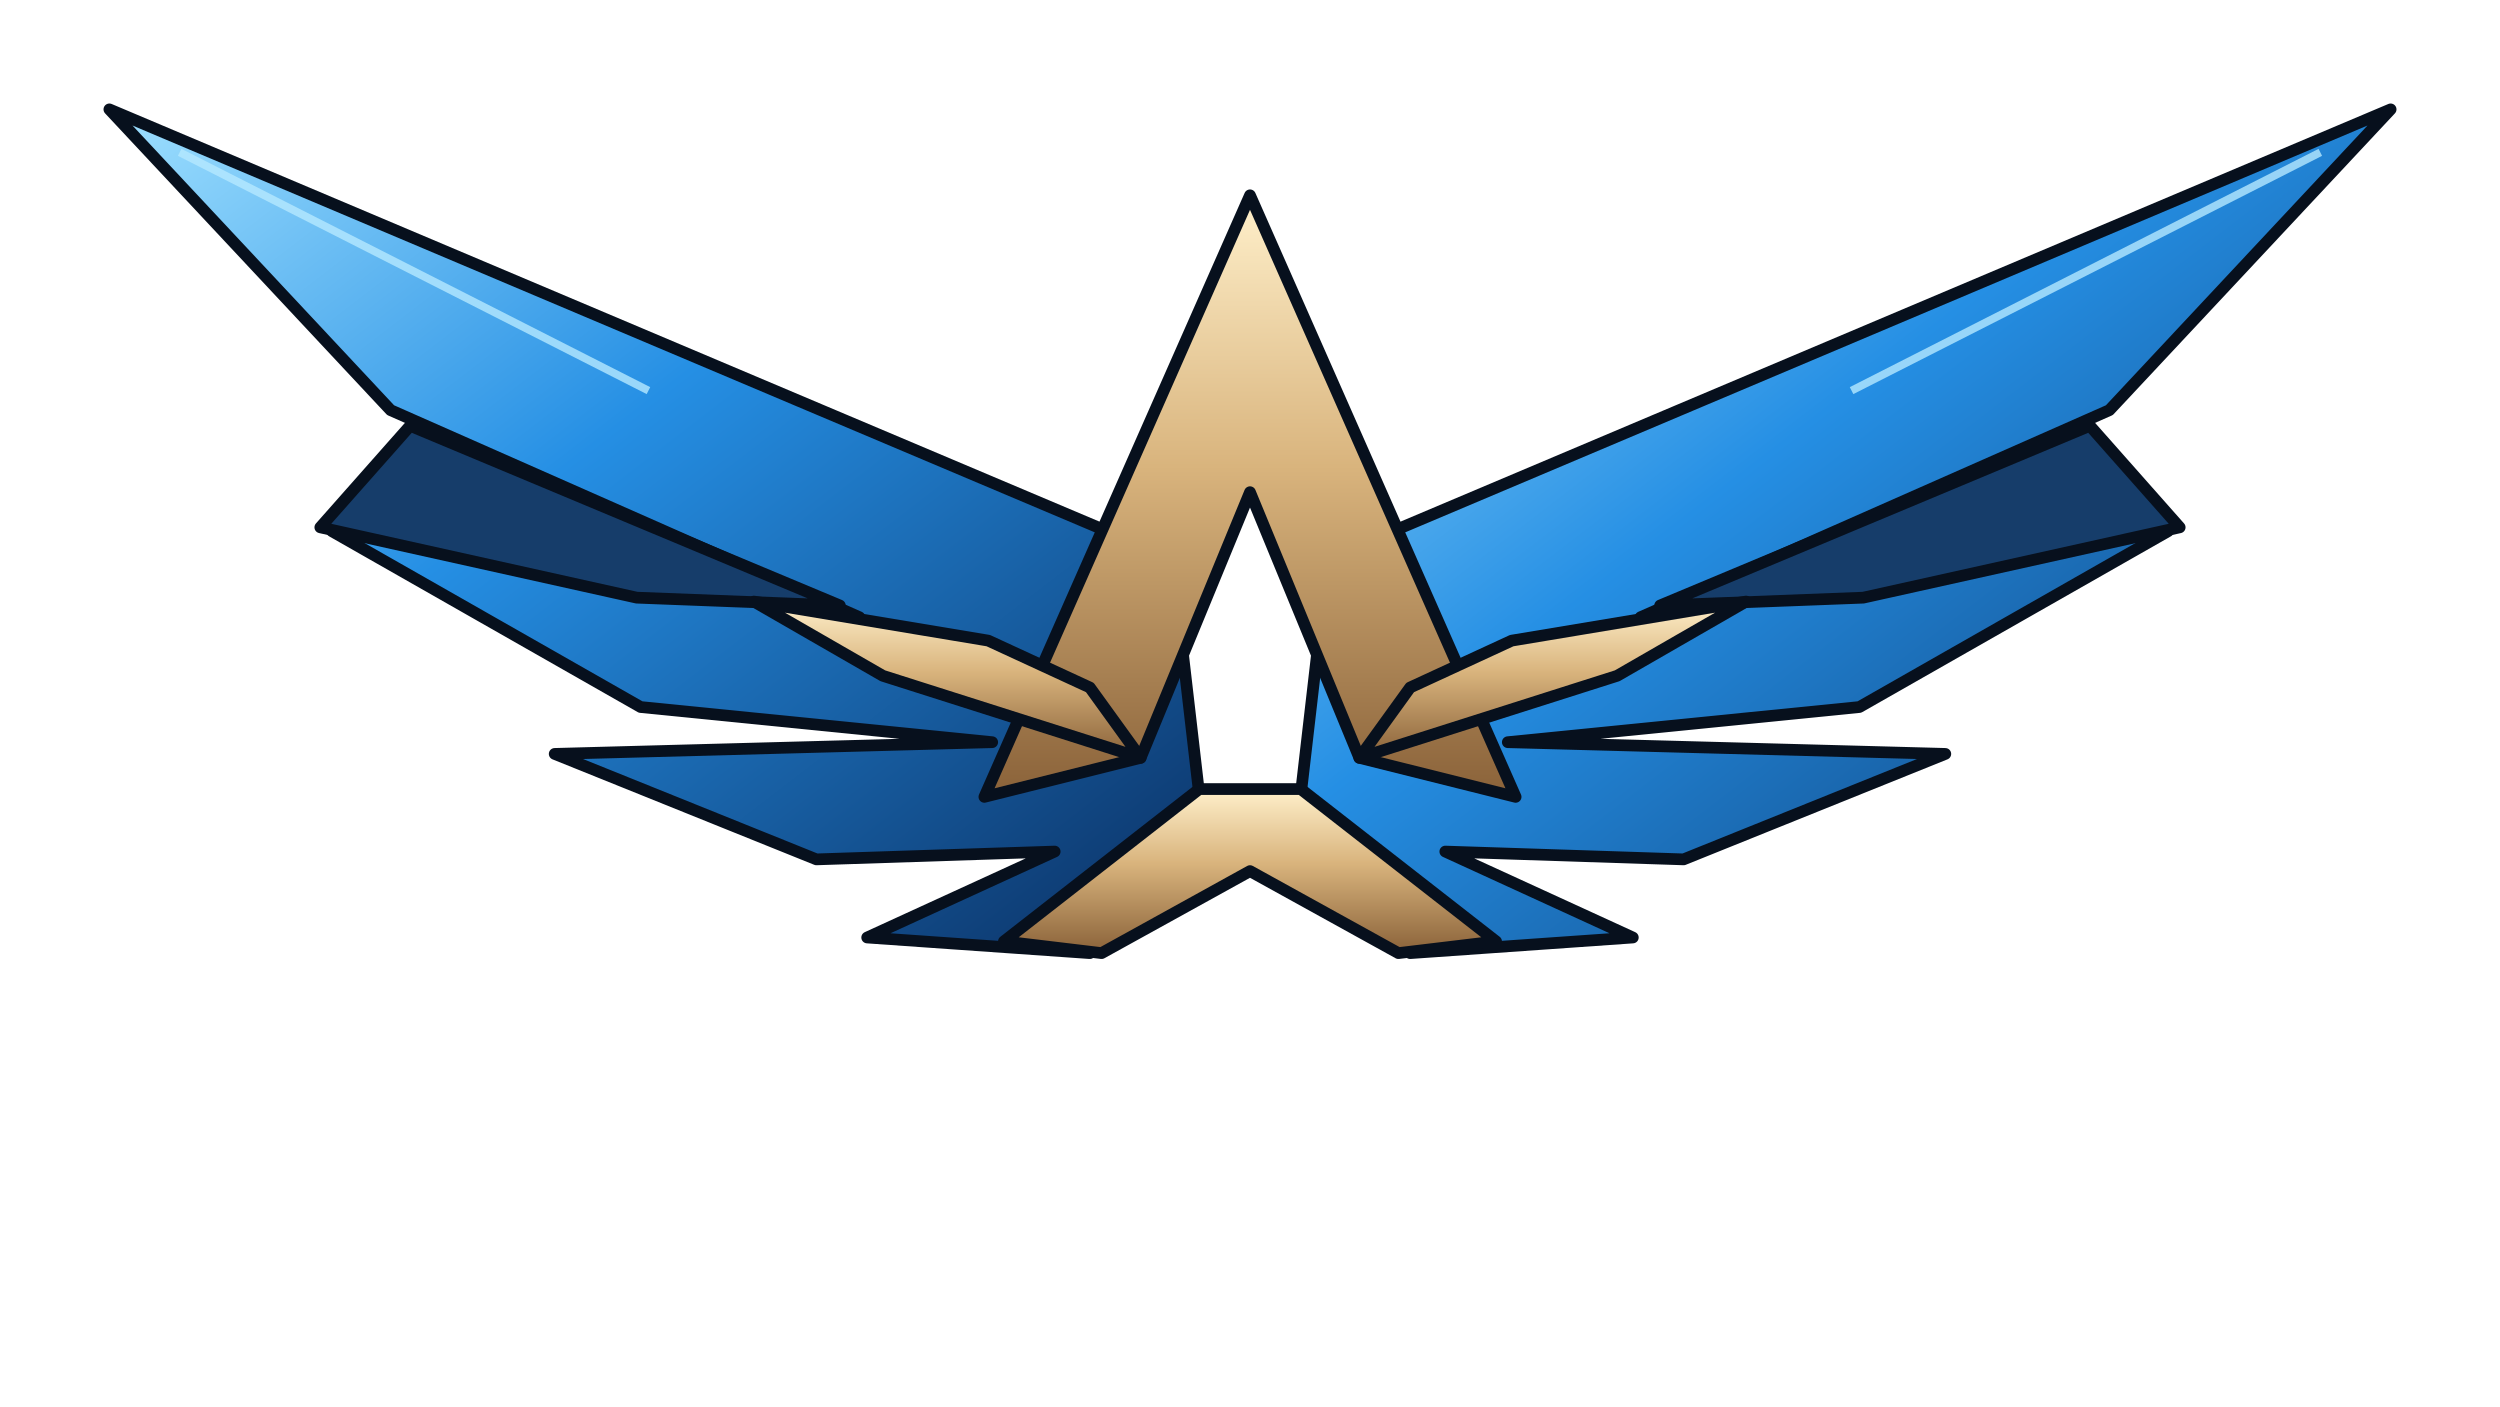
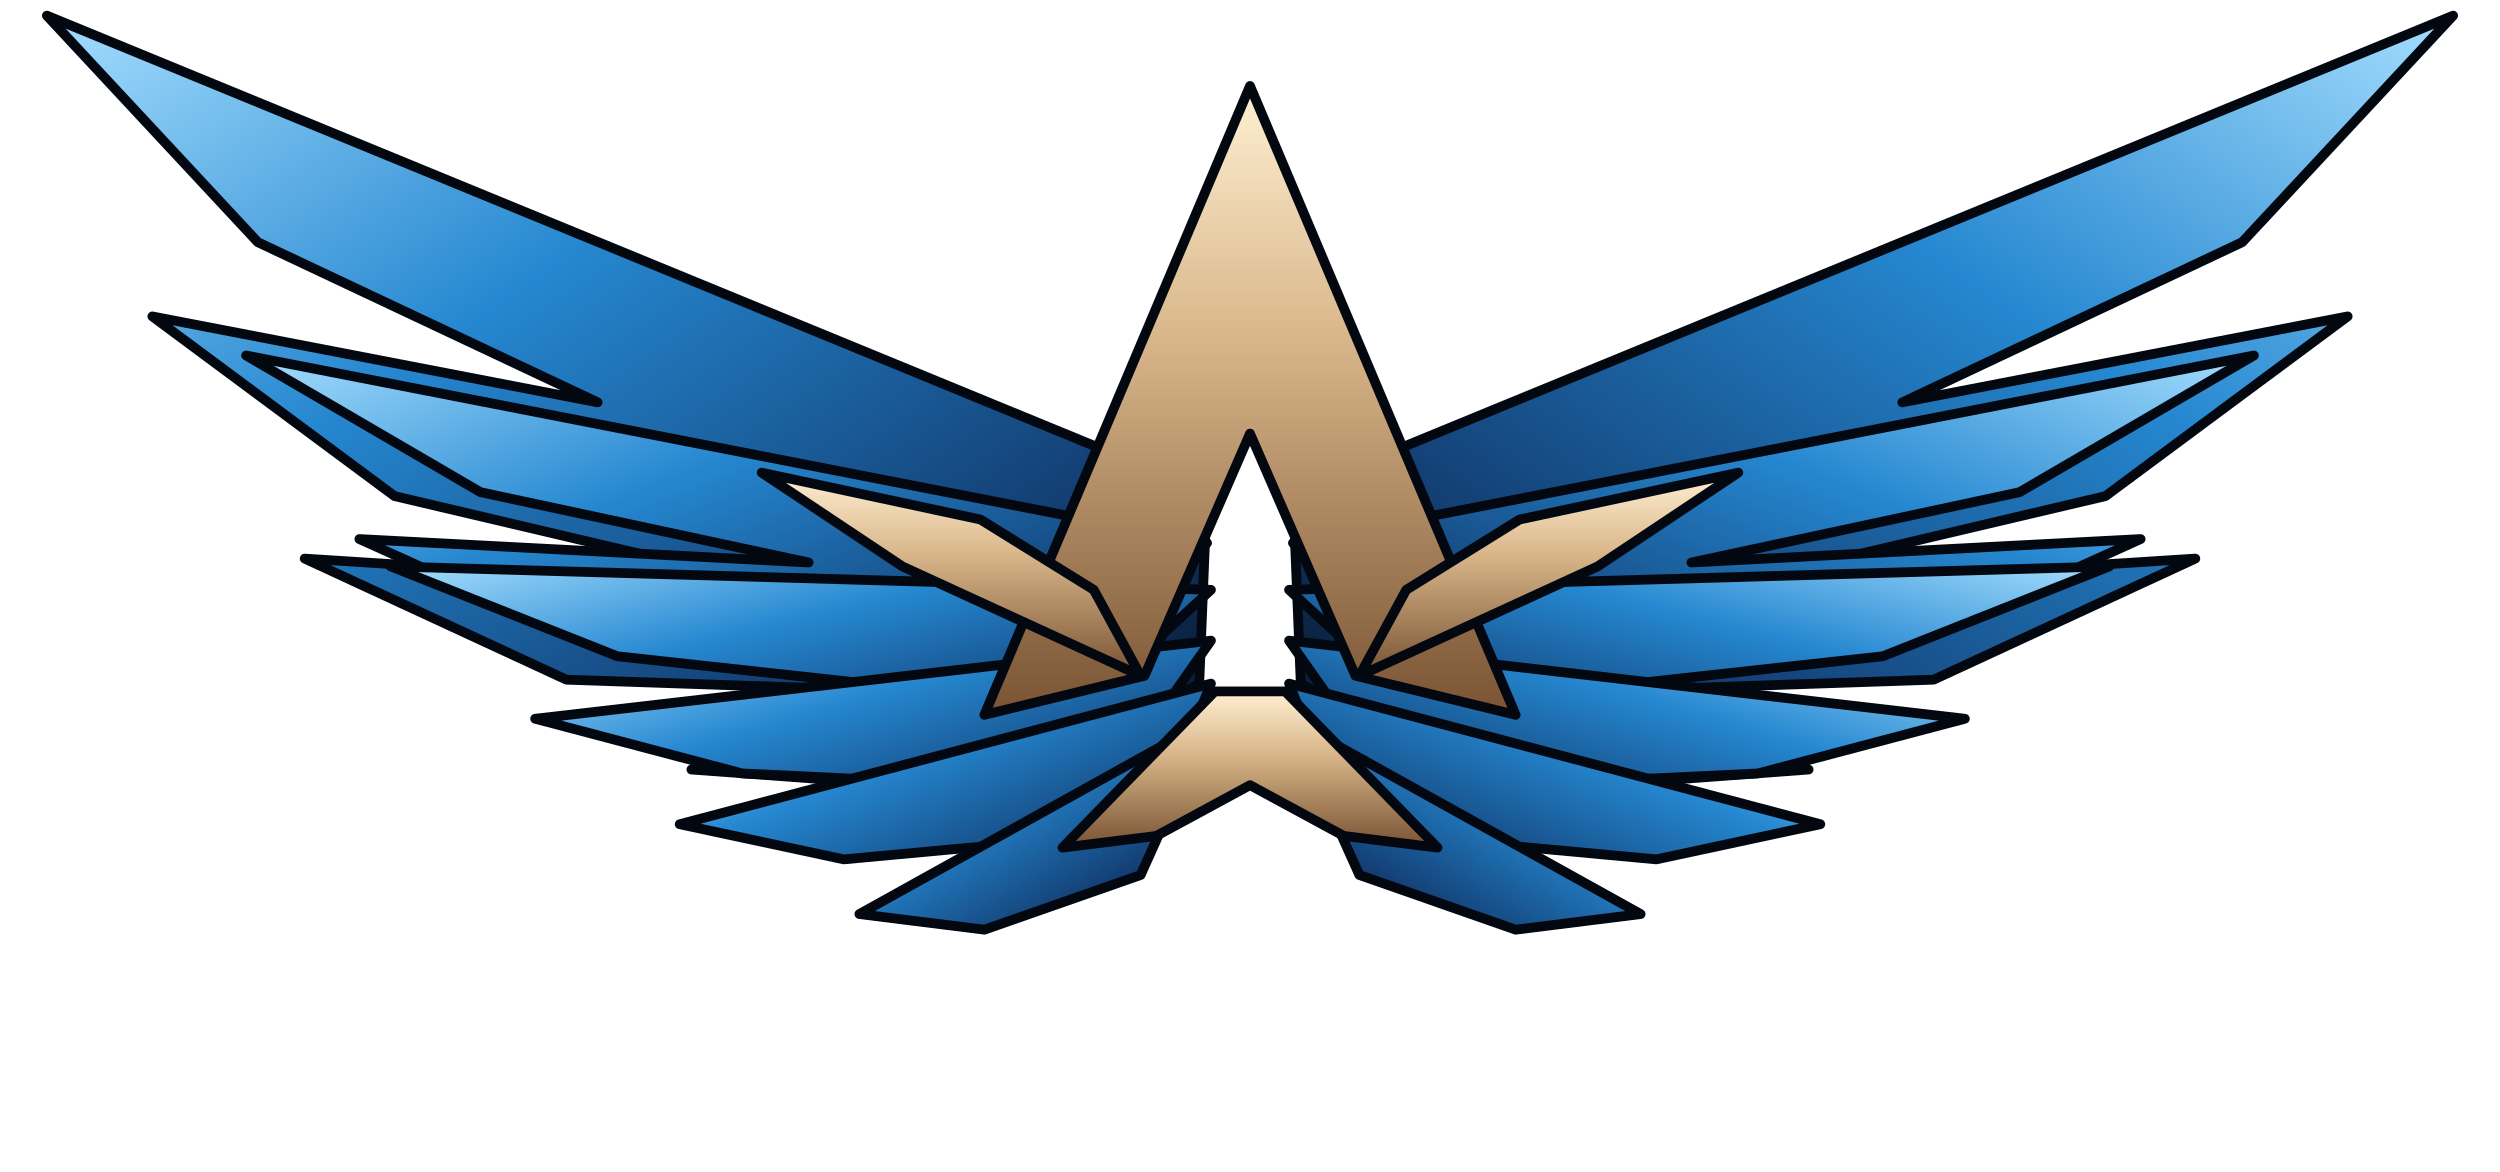
- <svg xmlns="http://www.w3.org/2000/svg" viewBox="0 0 640 360" role="img" aria-labelledby="title">
+ <svg xmlns="http://www.w3.org/2000/svg" viewBox="0 0 640 300" role="img" aria-labelledby="title">
  <defs>
-     <linearGradient id="blue" x1="0" y1="0" x2="1" y2="1">
-       <stop stop-color="#9fe0ff" />
-       <stop offset=".42" stop-color="#258fe4" />
-       <stop offset="1" stop-color="#0a2e61" />
+     <linearGradient id="wing" x1="0" y1="0" x2="1" y2="1">
+       <stop stop-color="#a6dfff" />
+       <stop offset=".38" stop-color="#2587d0" />
+       <stop offset=".76" stop-color="#123c70" />
+       <stop offset="1" stop-color="#06101f" />
    </linearGradient>
    <linearGradient id="gold" x1="0" y1="0" x2="0" y2="1">
-       <stop stop-color="#fff0cb" />
-       <stop offset=".45" stop-color="#d9b47d" />
-       <stop offset="1" stop-color="#8a6239" />
+       <stop stop-color="#fff0d2" />
+       <stop offset=".4" stop-color="#d9b68a" />
+       <stop offset="1" stop-color="#795333" />
    </linearGradient>
  </defs>
-   <g stroke="#07101d" stroke-width="3" stroke-linejoin="round">
-     <path fill="url(#blue)" d="M300 143 28 28 100 105 220 158 85 136 164 181 254 190 142 193 209 220 270 218 222 240 279 244 308 212Z" />
-     <path fill="url(#blue)" d="M340 143 612 28 540 105 420 158 555 136 476 181 386 190 498 193 431 220 370 218 418 240 361 244 332 212Z" />
-     <path fill="#163d6a" d="M105 109 215 155 163 153 82 135Z" />
-     <path fill="#163d6a" d="M535 109 425 155 477 153 558 135Z" />
-     <path fill="url(#gold)" d="M320 50 252 204 292 194 320 126 348 194 388 204Z" />
-     <path fill="url(#gold)" d="M292 194 226 173 193 154 253 164 279 176Z" />
-     <path fill="url(#gold)" d="M348 194 414 173 447 154 387 164 361 176Z" />
-     <path fill="url(#gold)" d="M307 202 257 241 282 244 320 223 358 244 383 241 333 202Z" />
+   <g stroke="#030710" stroke-width="2.5" stroke-linejoin="round">
+     <path fill="url(#wing)" d="M309 126 12 4 66 62 153 103 39 81 101 127 203 151 78 143 145 174 234 177 177 197 258 203 307 175Z" />
+     <path fill="url(#wing)" d="M309 139 63 91 123 126 207 144 92 138 154 166 237 167 189 186 267 190Z" />
+     <path fill="url(#wing)" d="M310 151 100 145 158 168 231 176 188 193 260 197Z" />
+     <path fill="url(#wing)" d="M310 164 137 184 190 198 253 201 220 216 277 211Z" />
+     <path fill="url(#wing)" d="M310 175 174 211 216 220 270 215 243 231 291 222Z" />
+     <path fill="url(#wing)" d="M310 184 220 234 252 238 292 224Z" />
+     <g transform="translate(640 0) scale(-1 1)">
+       <path fill="url(#wing)" d="M309 126 12 4 66 62 153 103 39 81 101 127 203 151 78 143 145 174 234 177 177 197 258 203 307 175Z" />
+       <path fill="url(#wing)" d="M309 139 63 91 123 126 207 144 92 138 154 166 237 167 189 186 267 190Z" />
+       <path fill="url(#wing)" d="M310 151 100 145 158 168 231 176 188 193 260 197Z" />
+       <path fill="url(#wing)" d="M310 164 137 184 190 198 253 201 220 216 277 211Z" />
+       <path fill="url(#wing)" d="M310 175 174 211 216 220 270 215 243 231 291 222Z" />
+       <path fill="url(#wing)" d="M310 184 220 234 252 238 292 224Z" />
+     </g>
+     <path fill="url(#gold)" d="M320 22 252 183 293 173 320 111 347 173 388 183Z" />
+     <path fill="url(#gold)" d="M292 173 231 145 195 121 251 133 280 151Z" />
+     <path fill="url(#gold)" d="M348 173 409 145 445 121 389 133 360 151Z" />
+     <path fill="url(#gold)" d="M311 177 272 217 296 214 320 201 344 214 368 217 329 177Z" />
  </g>
-   <path d="M46 39 166 100M594 39 474 100" stroke="#b5e9ff" stroke-width="2" opacity=".8" fill="none" />
</svg>
